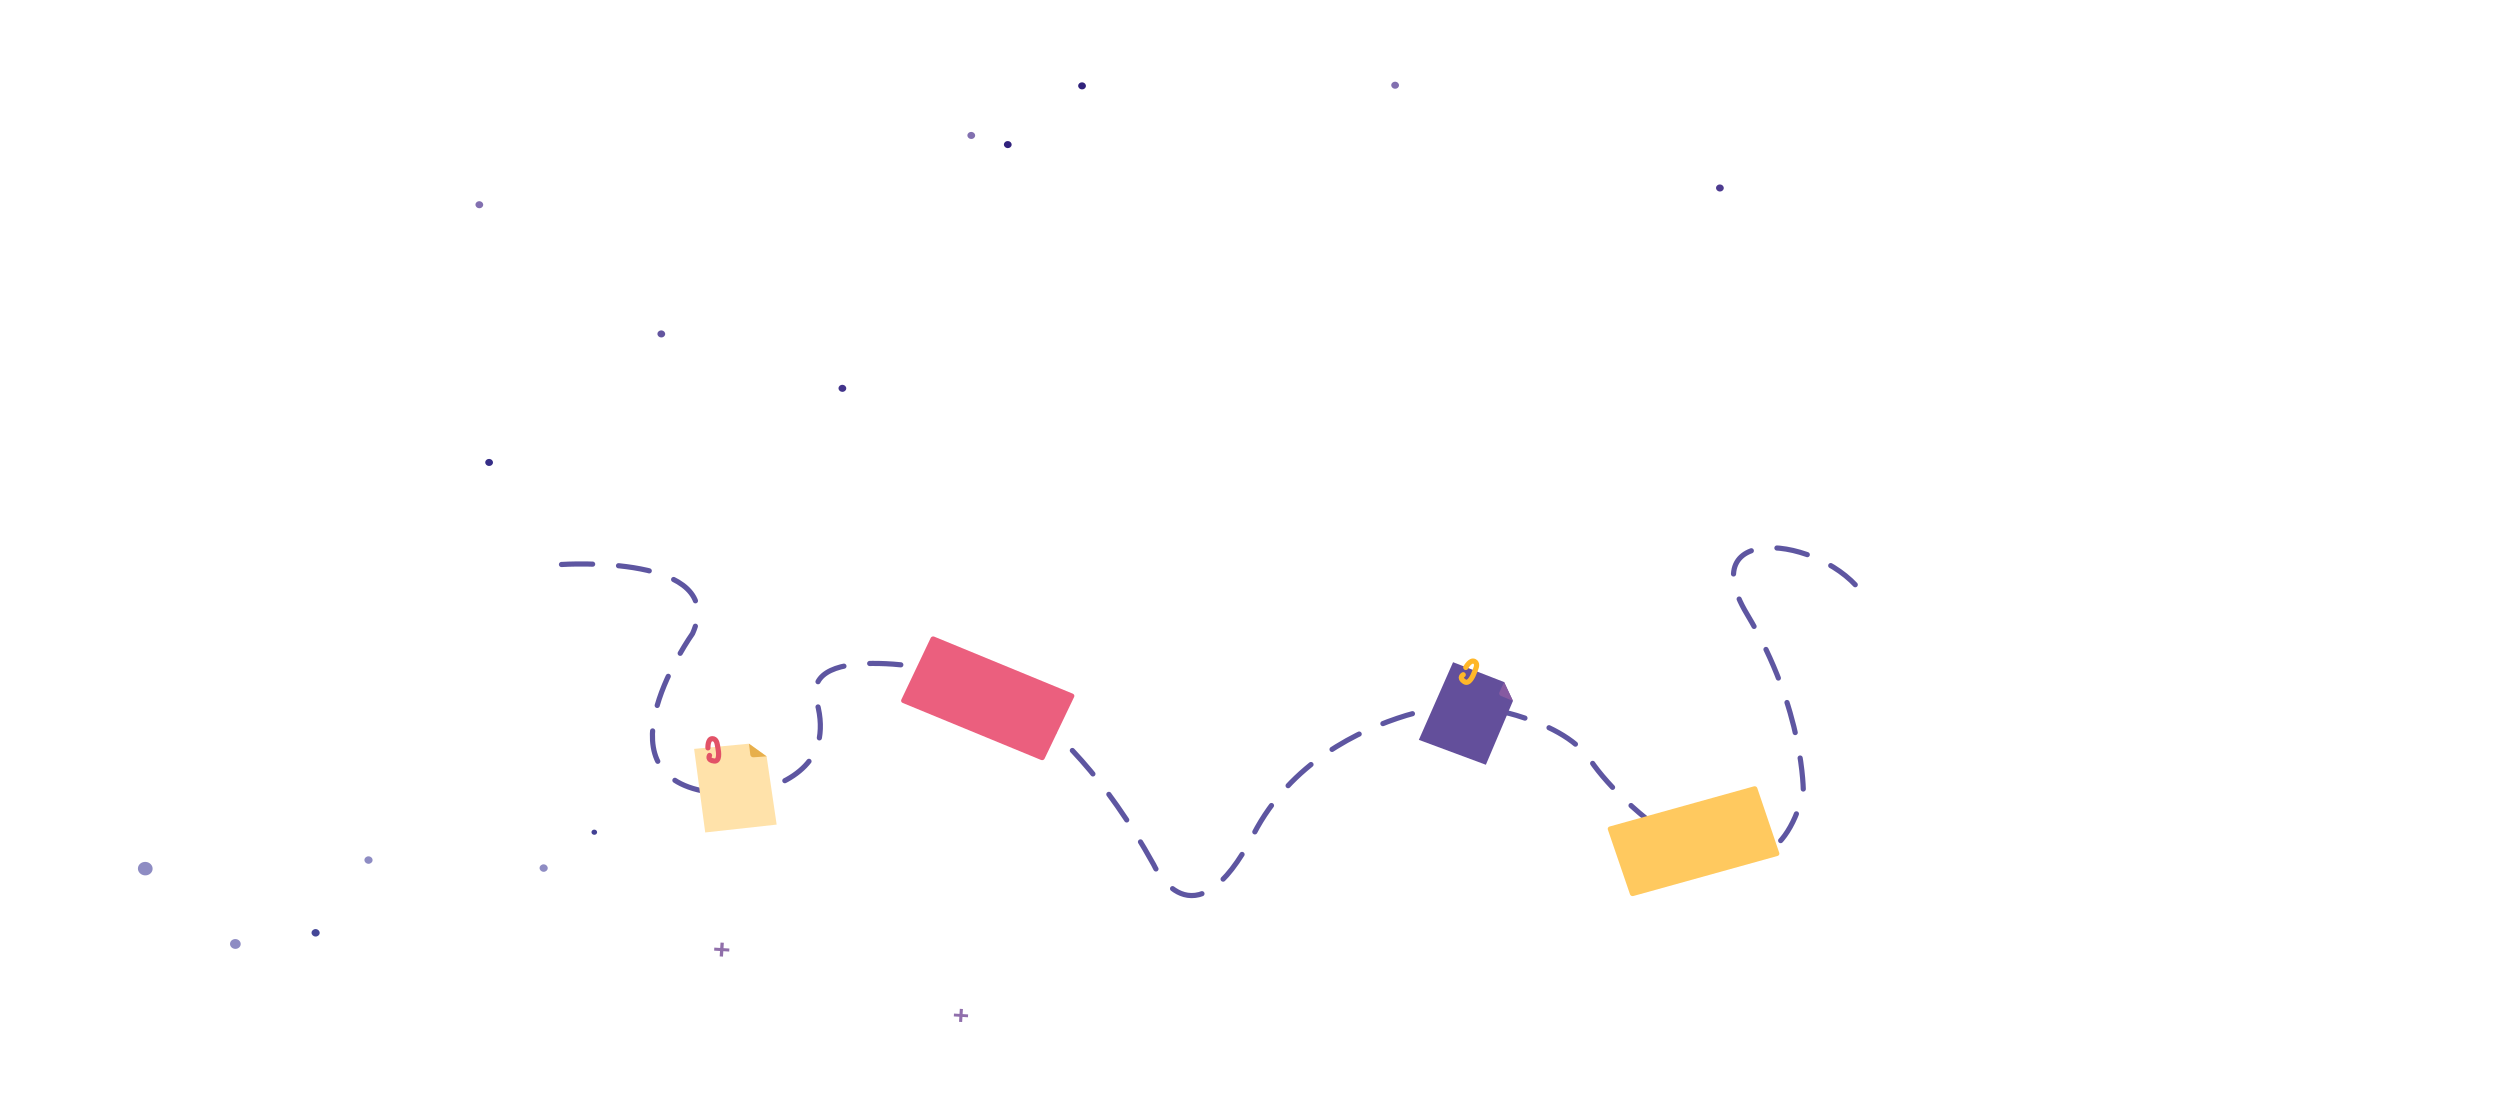
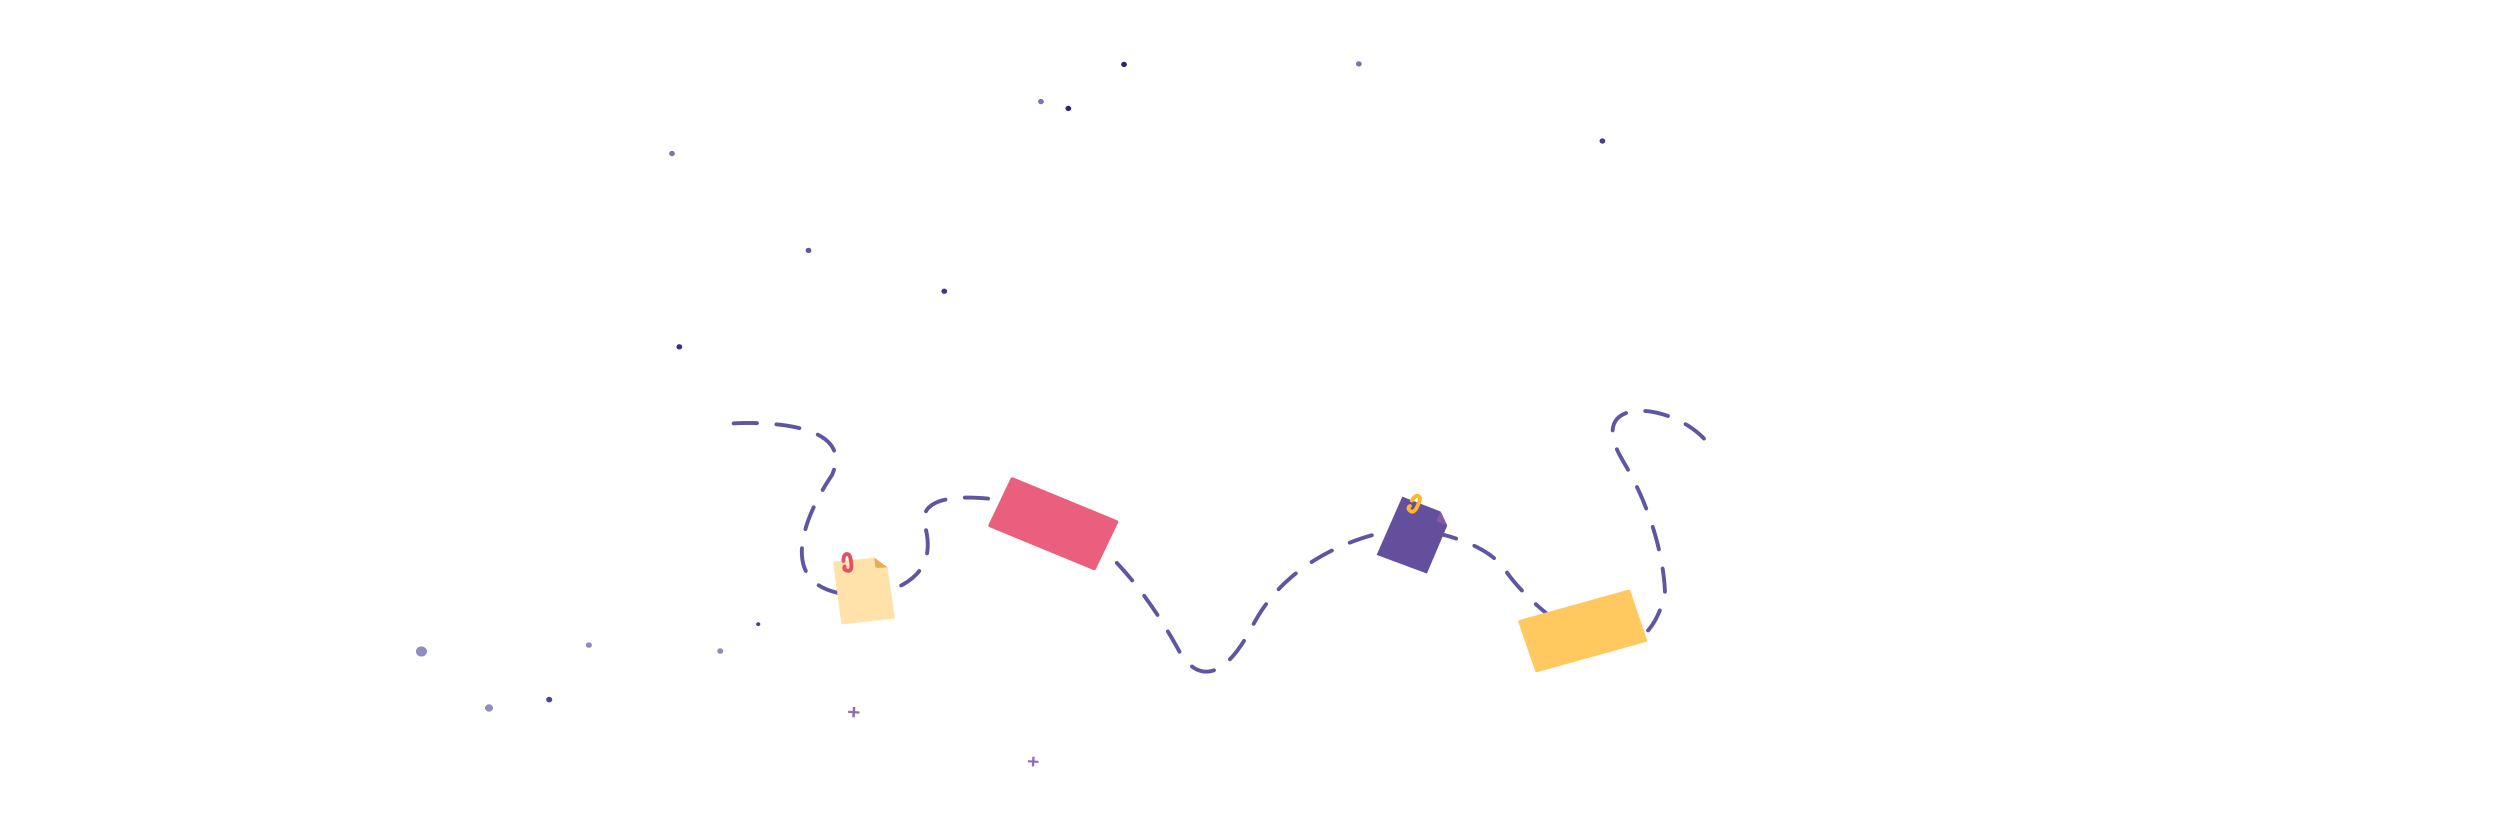
- <svg xmlns="http://www.w3.org/2000/svg" width="450" height="200" viewBox="0 0 469 214" fill="none">
+ <svg xmlns="http://www.w3.org/2000/svg" width="600" height="200" viewBox="0 0 469 214" fill="none">
  <path d="M262.409 17.099C262.82 17.124 263.172 16.838 263.195 16.46C263.218 16.082 262.903 15.756 262.492 15.731C262.081 15.706 261.728 15.992 261.705 16.369C261.682 16.747 261.997 17.074 262.409 17.099Z" fill="#8270B0" />
  <path d="M324.961 36.89C325.372 36.915 325.724 36.629 325.747 36.252C325.77 35.874 325.456 35.547 325.044 35.522C324.633 35.497 324.281 35.783 324.258 36.161C324.235 36.539 324.55 36.865 324.961 36.89Z" fill="#4D3B8F" />
  <path d="M180.774 26.77C181.186 26.795 181.538 26.509 181.561 26.131C181.584 25.753 181.269 25.427 180.858 25.402C180.446 25.377 180.094 25.663 180.071 26.04C180.048 26.418 180.363 26.745 180.774 26.77Z" fill="#8270B0" />
  <path d="M202.109 17.222C202.521 17.247 202.873 16.961 202.896 16.583C202.919 16.206 202.604 15.879 202.193 15.854C201.781 15.829 201.429 16.115 201.406 16.493C201.383 16.87 201.698 17.197 202.109 17.222Z" fill="#30227B" />
  <path d="M187.806 28.531C188.217 28.556 188.569 28.27 188.592 27.892C188.615 27.514 188.3 27.188 187.889 27.163C187.478 27.138 187.126 27.424 187.103 27.802C187.08 28.179 187.394 28.506 187.806 28.531Z" fill="#31227D" />
  <path d="M131.326 182.508L132.46 182.577L132.523 181.536L133.161 181.575L133.097 182.616L134.231 182.685L134.195 183.271L133.062 183.202L132.998 184.243L132.361 184.204L132.424 183.163L131.291 183.094L131.326 182.508Z" fill="#906FAA" />
  <path d="M21.649 168.599C22.43 168.646 23.099 168.103 23.143 167.386C23.187 166.668 22.589 166.048 21.807 166C21.026 165.953 20.357 166.496 20.314 167.213C20.27 167.931 20.868 168.551 21.649 168.599Z" fill="#8E8CC3" />
  <path d="M39.023 182.753C39.591 182.788 40.078 182.393 40.11 181.871C40.141 181.349 39.706 180.898 39.138 180.863C38.57 180.829 38.084 181.224 38.052 181.746C38.02 182.268 38.455 182.719 39.023 182.753Z" fill="#8E8CC3" />
  <path d="M54.493 180.379C54.925 180.405 55.296 180.104 55.32 179.707C55.344 179.31 55.013 178.967 54.581 178.941C54.148 178.914 53.778 179.215 53.754 179.612C53.73 180.009 54.061 180.352 54.493 180.379Z" fill="#444797" />
  <path d="M64.679 166.367C65.112 166.393 65.482 166.092 65.506 165.695C65.53 165.298 65.199 164.955 64.767 164.929C64.334 164.902 63.964 165.203 63.94 165.6C63.916 165.997 64.247 166.34 64.679 166.367Z" fill="#8E8CC3" />
  <path d="M98.414 167.909C98.846 167.936 99.216 167.635 99.241 167.238C99.265 166.841 98.934 166.497 98.501 166.471C98.069 166.445 97.699 166.745 97.675 167.142C97.65 167.54 97.981 167.883 98.414 167.909Z" fill="#8E8CC3" />
  <path d="M108.18 160.785C108.481 160.803 108.738 160.594 108.755 160.318C108.772 160.041 108.542 159.802 108.241 159.784C107.94 159.766 107.682 159.975 107.665 160.251C107.648 160.528 107.879 160.767 108.18 160.785Z" fill="#424193" />
  <path d="M101.893 108.721C101.893 108.721 134.09 106.563 127.136 122.027C127.136 122.027 107.943 149.015 130.047 152.5C140.154 154.094 149.748 149.704 151.383 142.989C151.904 140.846 151.928 138.283 151.08 135.253C147.595 122.802 177.703 129.657 177.703 129.657C177.703 129.657 197.224 132.706 215.948 166.525C215.948 166.525 223.466 183.282 235.218 160.618C242.343 146.88 255.431 140.596 264.636 137.778C271.504 135.743 278.917 135.745 285.83 137.786C291.226 139.4 297.206 142.104 300.146 146.529C306.231 155.687 333.914 181.067 341.068 152.63C341.068 152.63 341.325 136.798 330.198 118.235C319.071 99.671 347.13 103.575 353.555 116.048" stroke="#5E56A1" stroke-linecap="round" stroke-linejoin="round" stroke-dasharray="6 5" />
  <path d="M127.436 144.237L129.574 160.333L143.335 158.818L141.401 145.677L138.003 143.234L127.436 144.237Z" fill="#FFE2AA" />
  <path d="M138.003 143.234L138.257 145.375C138.274 145.513 138.348 145.64 138.464 145.73C138.581 145.82 138.73 145.864 138.881 145.855L141.402 145.676L138.003 143.234Z" fill="#E7AF4C" />
  <path d="M130.102 144.039C130.102 144.039 130.017 142.276 130.946 142.274C131.643 142.273 131.847 143.035 131.905 143.417C131.937 143.628 131.979 143.837 132.021 144.047C132.186 144.885 132.413 146.685 131.304 146.572C129.86 146.425 130.408 145.497 130.408 145.497" stroke="#E25267" stroke-linecap="round" stroke-linejoin="round" />
  <path d="M273.61 127.539L267.018 142.496L279.928 147.295L285.145 135.001L283.441 131.365L273.61 127.539Z" fill="#634F9B" />
  <path d="M283.439 131.364L282.536 133.34C282.477 133.468 282.475 133.612 282.531 133.742C282.586 133.872 282.695 133.977 282.833 134.035L285.146 135.001L283.439 131.364Z" fill="#865AA1" />
  <path d="M276.061 128.551C276.061 128.551 276.915 126.979 277.733 127.39C278.347 127.699 278.125 128.453 277.976 128.811C277.893 129.009 277.821 129.21 277.746 129.411C277.45 130.214 276.703 131.88 275.786 131.289C274.593 130.52 275.563 129.956 275.563 129.956" stroke="#FFB729" stroke-linecap="round" stroke-linejoin="round" />
  <path d="M173.681 122.616L200.369 133.601C200.431 133.627 200.487 133.663 200.533 133.708C200.58 133.753 200.616 133.806 200.641 133.863C200.665 133.921 200.677 133.983 200.676 134.044C200.675 134.106 200.66 134.167 200.633 134.223L194.927 146.134C194.872 146.248 194.77 146.336 194.644 146.38C194.518 146.424 194.377 146.42 194.253 146.368L167.605 135.385C167.481 135.334 167.384 135.24 167.334 135.124C167.285 135.007 167.287 134.878 167.342 134.765L173.008 122.851C173.062 122.738 173.164 122.649 173.29 122.605C173.416 122.561 173.557 122.565 173.681 122.616Z" fill="#EB5F7E" />
  <path d="M303.753 159.185L331.554 151.449C331.618 151.431 331.686 151.425 331.753 151.432C331.819 151.438 331.885 151.456 331.944 151.485C332.004 151.514 332.056 151.554 332.099 151.602C332.143 151.649 332.175 151.704 332.195 151.763L336.437 164.273C336.457 164.332 336.464 164.394 336.458 164.455C336.452 164.517 336.433 164.576 336.402 164.631C336.371 164.685 336.328 164.733 336.277 164.772C336.225 164.811 336.166 164.841 336.102 164.858L308.332 172.571C308.268 172.589 308.201 172.595 308.134 172.589C308.067 172.583 308.002 172.565 307.943 172.536C307.883 172.507 307.83 172.467 307.787 172.419C307.744 172.371 307.712 172.316 307.692 172.257L303.418 159.772C303.398 159.713 303.391 159.65 303.397 159.589C303.402 159.527 303.421 159.468 303.453 159.413C303.484 159.359 303.526 159.311 303.578 159.271C303.63 159.232 303.689 159.203 303.753 159.185Z" fill="#FFC95F" />
  <path d="M86.028 40.112C86.439 40.138 86.791 39.852 86.814 39.474C86.837 39.096 86.522 38.769 86.111 38.744C85.7 38.719 85.348 39.005 85.325 39.383C85.302 39.761 85.616 40.087 86.028 40.112Z" fill="#8270B0" />
  <path d="M121.076 64.998C121.487 65.023 121.839 64.737 121.862 64.36C121.885 63.982 121.57 63.655 121.159 63.63C120.748 63.605 120.395 63.891 120.372 64.269C120.349 64.647 120.664 64.973 121.076 64.998Z" fill="#63559F" />
  <path d="M155.951 75.476C156.362 75.501 156.714 75.215 156.737 74.837C156.76 74.459 156.445 74.133 156.034 74.108C155.622 74.083 155.27 74.368 155.247 74.746C155.224 75.124 155.539 75.451 155.951 75.476Z" fill="#42348B" />
  <path d="M87.911 89.751C88.322 89.776 88.674 89.49 88.697 89.112C88.72 88.734 88.406 88.408 87.994 88.383C87.583 88.358 87.231 88.644 87.208 89.022C87.185 89.399 87.499 89.726 87.911 89.751Z" fill="#362E87" />
  <path d="M180.214 195.378L179.151 195.313L179.21 194.335L178.611 194.299L178.552 195.276L177.487 195.212L177.454 195.762L178.518 195.827L178.459 196.804L179.058 196.841L179.117 195.863L180.181 195.928L180.214 195.378Z" fill="#906FAC" />
</svg>
